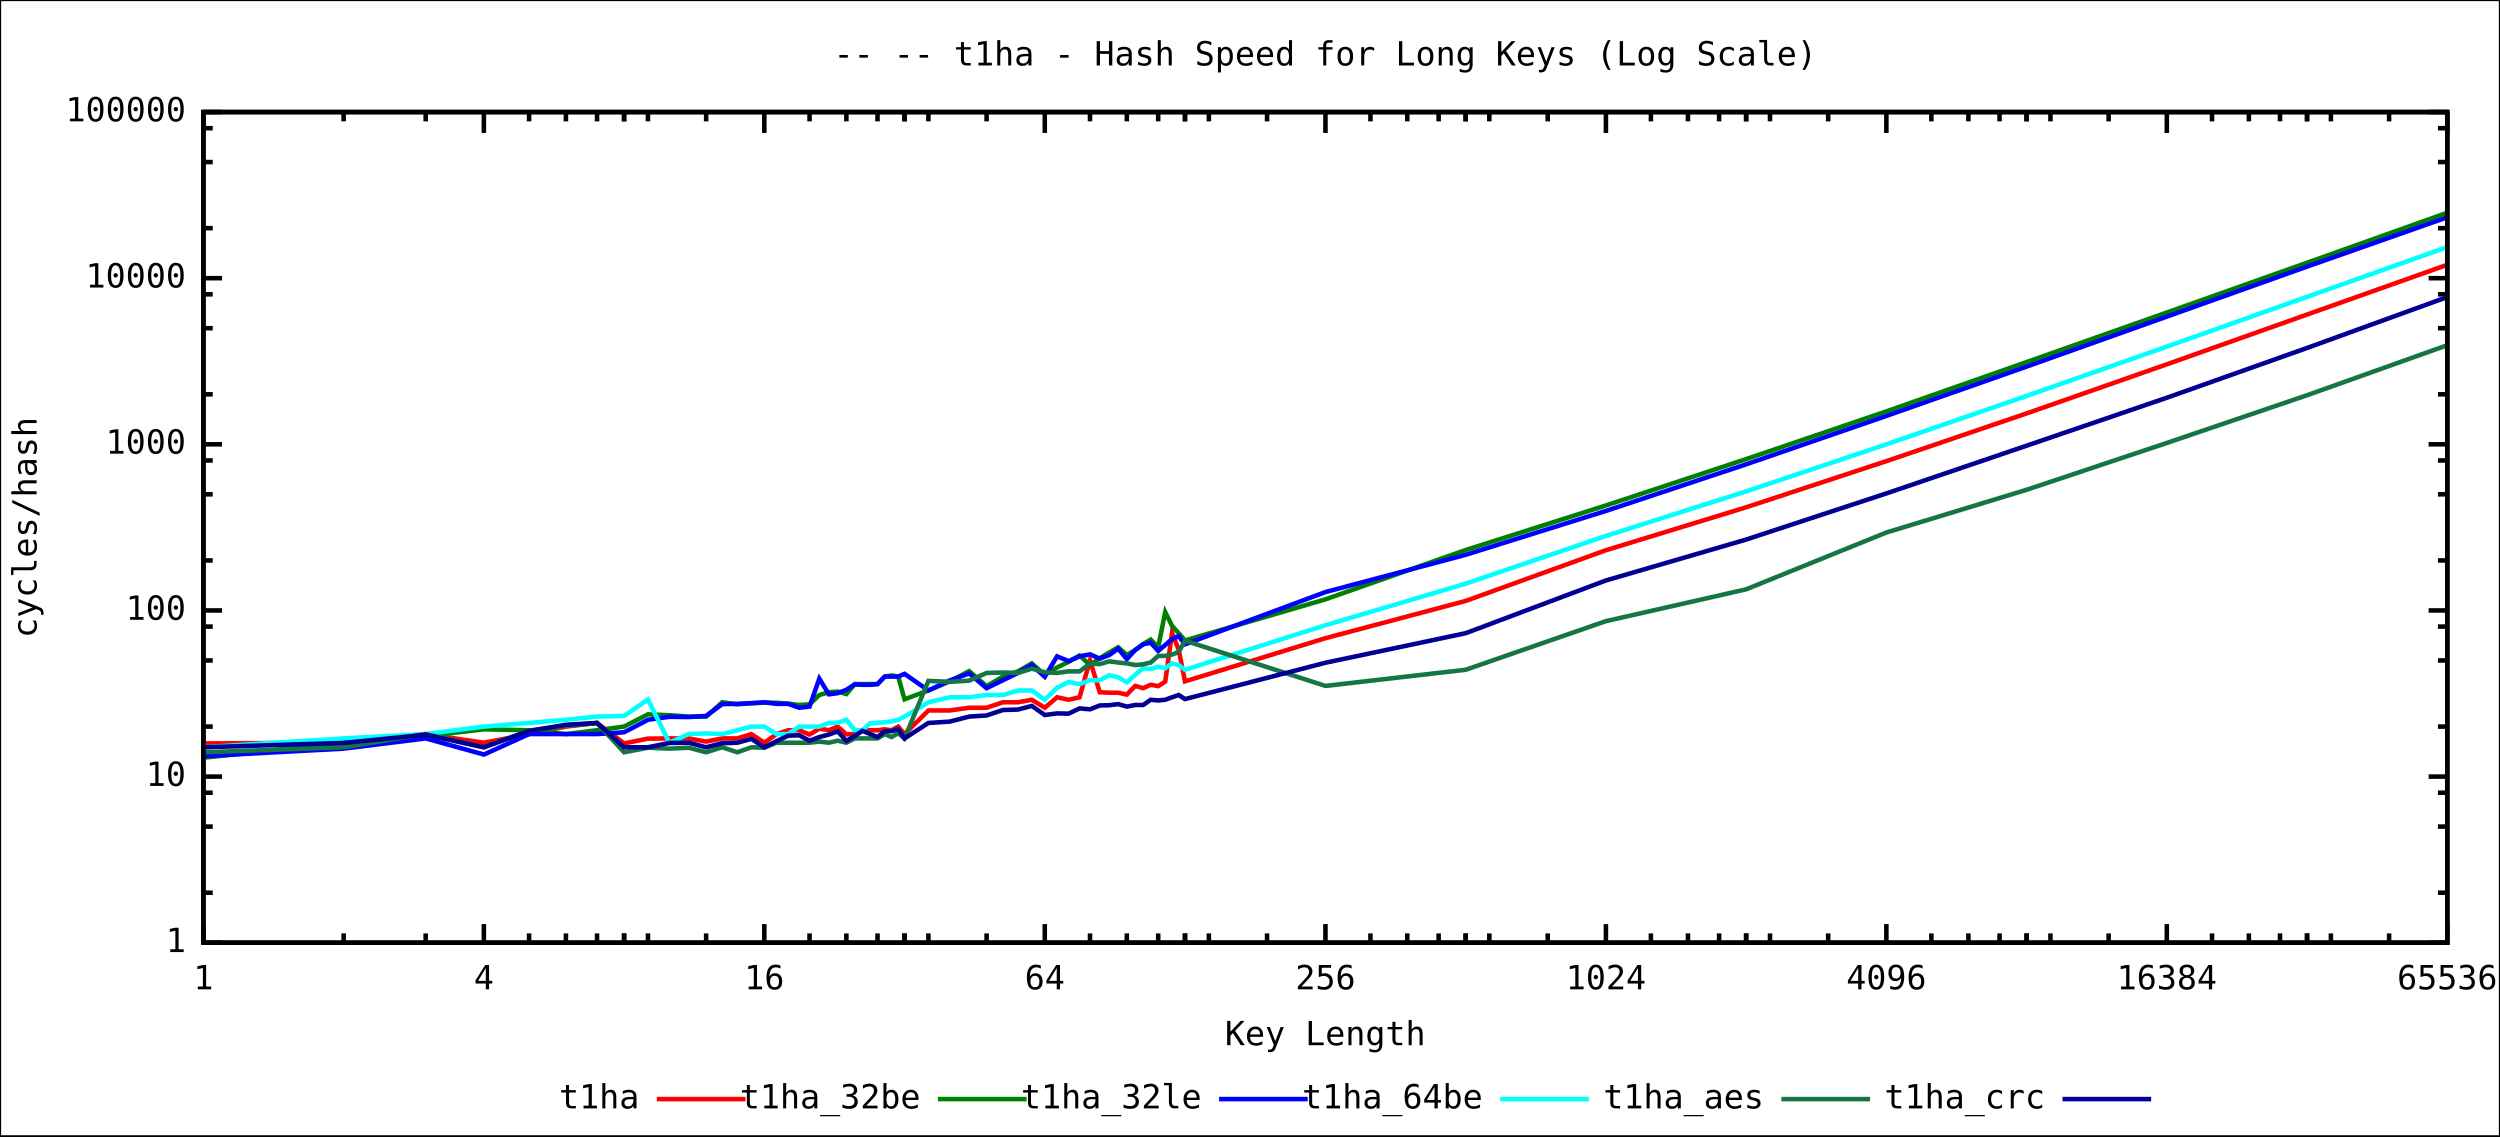
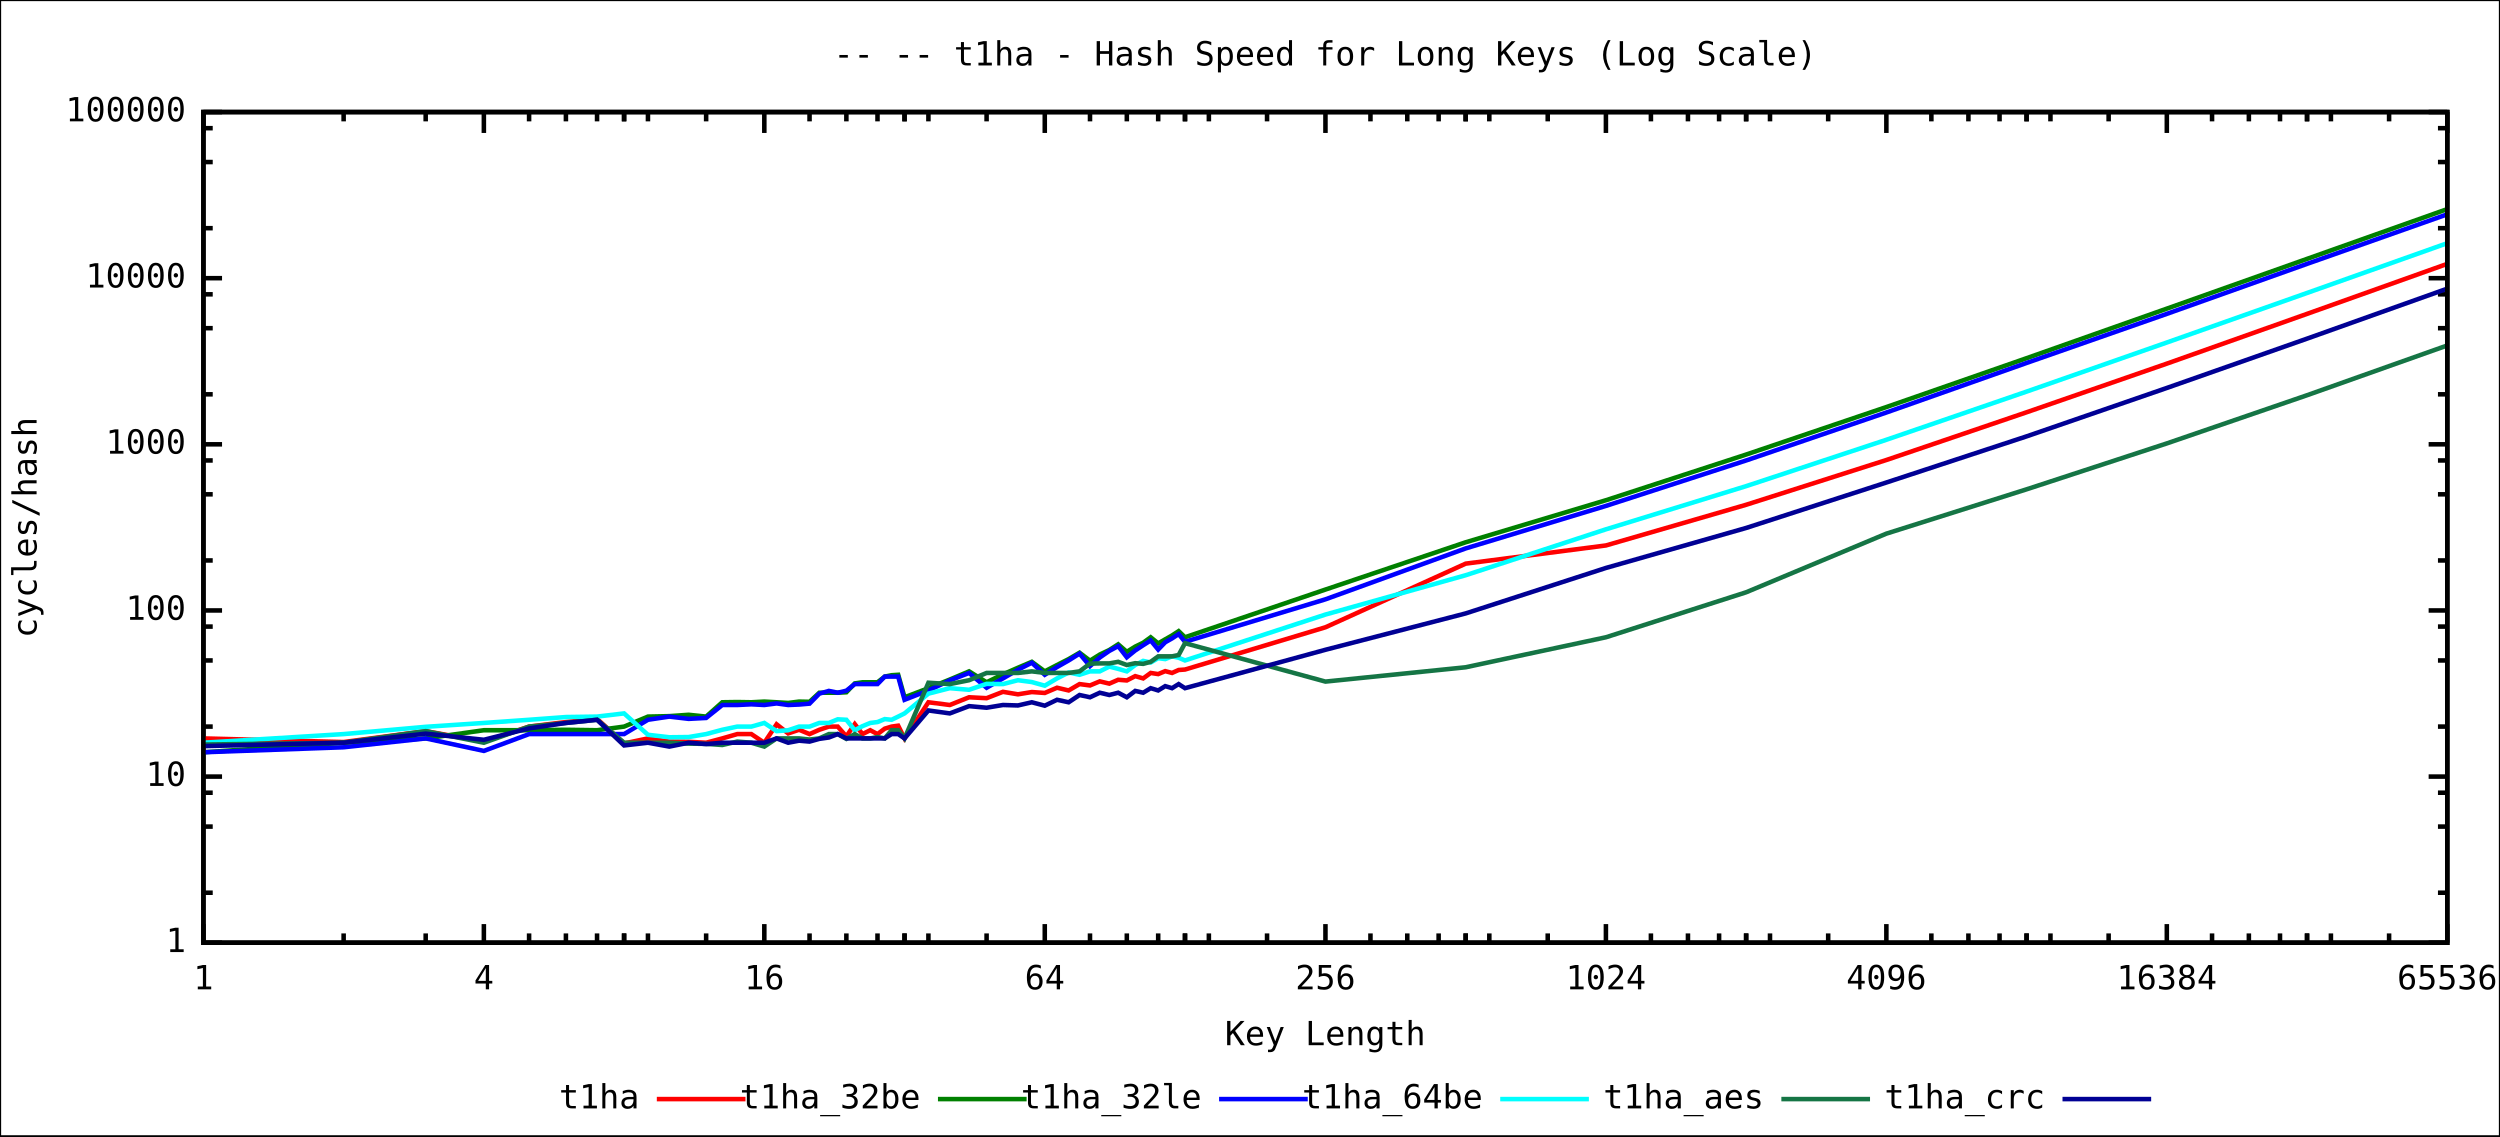
<svg xmlns="http://www.w3.org/2000/svg" xmlns:xlink="http://www.w3.org/1999/xlink" width="1100" height="500" viewBox="0 0 1100 500">
  <rect x="0" y="0" width="1100" height="500" fill="#ffffff" stroke="black" stroke-width="1" />
  <g id="gnuplot_canvas">
    <defs>
      <circle id="gpDot" r="0.5" stroke-width="0.5" />
      <path id="gpPt0" stroke-width="0.244" stroke="currentColor" d="M-1,0 h2 M0,-1 v2" />
      <path id="gpPt1" stroke-width="0.244" stroke="currentColor" d="M-1,-1 L1,1 M1,-1 L-1,1" />
      <path id="gpPt2" stroke-width="0.244" stroke="currentColor" d="M-1,0 L1,0 M0,-1 L0,1 M-1,-1 L1,1 M-1,1 L1,-1" />
      <rect id="gpPt3" stroke-width="0.244" stroke="currentColor" x="-1" y="-1" width="2" height="2" />
      <rect id="gpPt4" stroke-width="0.244" stroke="currentColor" fill="currentColor" x="-1" y="-1" width="2" height="2" />
      <circle id="gpPt5" stroke-width="0.244" stroke="currentColor" cx="0" cy="0" r="1" />
      <use xlink:href="#gpPt5" id="gpPt6" fill="currentColor" stroke="none" />
      <path id="gpPt7" stroke-width="0.244" stroke="currentColor" d="M0,-1.33 L-1.33,0.67 L1.33,0.67 z" />
      <use xlink:href="#gpPt7" id="gpPt8" fill="currentColor" stroke="none" />
      <use xlink:href="#gpPt7" id="gpPt9" stroke="currentColor" transform="rotate(180)" />
      <use xlink:href="#gpPt9" id="gpPt10" fill="currentColor" stroke="none" />
      <use xlink:href="#gpPt3" id="gpPt11" stroke="currentColor" transform="rotate(45)" />
      <use xlink:href="#gpPt11" id="gpPt12" fill="currentColor" stroke="none" />
    </defs>
    <g style="fill:none; color:white; stroke:black; stroke-width:2.00; stroke-linecap:butt; stroke-linejoin:miter">
</g>
    <g style="fill:none; color:black; stroke:currentColor; stroke-width:2.00; stroke-linecap:butt; stroke-linejoin:miter">
      <path stroke="black" d="M89.5,414.8 L97.7,414.8 M1076.8,414.8 L1068.6,414.8  h0.01" />
      <g transform="translate(81.8,418.9)" style="stroke:none; fill:black; font-family:mono; font-size:11.00pt; text-anchor:end">
        <text> 1</text>
      </g>
      <path stroke="black" d="M89.5,392.8 L93.6,392.8 M1076.8,392.8 L1072.7,392.8 M89.5,363.7 L93.6,363.7 M1076.8,363.7 L1072.7,363.7    M89.5,348.8 L93.6,348.8 M1076.8,348.8 L1072.7,348.8 M89.5,341.7 L97.7,341.7 M1076.8,341.7 L1068.6,341.7     h0.01" />
      <g transform="translate(81.8,345.8)" style="stroke:none; fill:black; font-family:mono; font-size:11.00pt; text-anchor:end">
        <text> 10</text>
      </g>
      <path stroke="black" d="M89.5,319.7 L93.6,319.7 M1076.8,319.7 L1072.7,319.7 M89.5,290.6 L93.6,290.6 M1076.8,290.6 L1072.7,290.6    M89.5,275.7 L93.6,275.7 M1076.8,275.7 L1072.7,275.7 M89.5,268.6 L97.7,268.6 M1076.8,268.6 L1068.6,268.6     h0.01" />
      <g transform="translate(81.8,272.7)" style="stroke:none; fill:black; font-family:mono; font-size:11.00pt; text-anchor:end">
        <text> 100</text>
      </g>
      <path stroke="black" d="M89.5,246.6 L93.6,246.6 M1076.8,246.6 L1072.7,246.6 M89.5,217.5 L93.6,217.5 M1076.8,217.5 L1072.7,217.5    M89.5,202.6 L93.6,202.6 M1076.8,202.6 L1072.7,202.6 M89.5,195.5 L97.7,195.5 M1076.8,195.5 L1068.6,195.5     h0.01" />
      <g transform="translate(81.8,199.6)" style="stroke:none; fill:black; font-family:mono; font-size:11.00pt; text-anchor:end">
        <text> 1000</text>
      </g>
      <path stroke="black" d="M89.5,173.5 L93.6,173.5 M1076.8,173.5 L1072.7,173.5 M89.5,144.4 L93.6,144.4 M1076.8,144.4 L1072.7,144.4    M89.5,129.5 L93.6,129.5 M1076.8,129.5 L1072.7,129.5 M89.5,122.4 L97.7,122.4 M1076.8,122.4 L1068.6,122.4     h0.01" />
      <g transform="translate(81.8,126.5)" style="stroke:none; fill:black; font-family:mono; font-size:11.00pt; text-anchor:end">
        <text> 10000</text>
      </g>
      <path stroke="black" d="M89.5,100.4 L93.6,100.4 M1076.8,100.4 L1072.7,100.4 M89.5,71.3 L93.6,71.3 M1076.8,71.3 L1072.7,71.3    M89.5,56.4 L93.6,56.4 M1076.8,56.4 L1072.7,56.4 M89.5,49.3 L97.7,49.3 M1076.8,49.3 L1068.6,49.3     h0.01" />
      <g transform="translate(81.8,53.4)" style="stroke:none; fill:black; font-family:mono; font-size:11.00pt; text-anchor:end">
        <text> 100000</text>
      </g>
      <path stroke="black" d="M89.5,414.8 L89.5,406.6 M89.5,49.3 L89.5,57.5  h0.01" />
      <g transform="translate(89.5,435.3)" style="stroke:none; fill:black; font-family:mono; font-size:11.00pt; text-anchor:middle">
        <text> 1</text>
      </g>
      <path stroke="black" d="M151.2,414.8 L151.2,410.7 M151.2,49.3 L151.2,53.4 M187.3,414.8 L187.3,410.7 M187.3,49.3 L187.3,53.4    M212.9,414.8 L212.9,410.7 M212.9,49.3 L212.9,53.4 M232.8,414.8 L232.8,410.7 M232.8,49.3 L232.8,53.4    M249.0,414.8 L249.0,410.7 M249.0,49.3 L249.0,53.4 M262.7,414.8 L262.7,410.7 M262.7,49.3 L262.7,53.4    M274.6,414.8 L274.6,410.7 M274.6,49.3 L274.6,53.4 M285.1,414.8 L285.1,410.7 M285.1,49.3 L285.1,53.4    M212.9,414.8 L212.9,406.6 M212.9,49.3 L212.9,57.5  h0.01" />
      <g transform="translate(212.9,435.3)" style="stroke:none; fill:black; font-family:mono; font-size:11.00pt; text-anchor:middle">
        <text> 4</text>
      </g>
      <path stroke="black" d="M274.6,414.8 L274.6,410.7 M274.6,49.3 L274.6,53.4 M310.7,414.8 L310.7,410.7 M310.7,49.3 L310.7,53.4    M336.3,414.8 L336.3,410.7 M336.3,49.3 L336.3,53.4 M356.2,414.8 L356.2,410.7 M356.2,49.3 L356.2,53.4    M372.4,414.8 L372.4,410.7 M372.4,49.3 L372.4,53.4 M386.1,414.8 L386.1,410.7 M386.1,49.3 L386.1,53.4    M398.0,414.8 L398.0,410.7 M398.0,49.3 L398.0,53.4 M408.5,414.8 L408.5,410.7 M408.5,49.3 L408.5,53.4    M336.3,414.8 L336.3,406.6 M336.3,49.3 L336.3,57.5  h0.01" />
      <g transform="translate(336.3,435.3)" style="stroke:none; fill:black; font-family:mono; font-size:11.00pt; text-anchor:middle">
        <text> 16</text>
      </g>
      <path stroke="black" d="M398.0,414.8 L398.0,410.7 M398.0,49.3 L398.0,53.4 M434.1,414.8 L434.1,410.7 M434.1,49.3 L434.1,53.4    M459.7,414.8 L459.7,410.7 M459.7,49.3 L459.7,53.4 M479.6,414.8 L479.6,410.7 M479.6,49.3 L479.6,53.4    M495.8,414.8 L495.8,410.7 M495.8,49.3 L495.8,53.4 M509.6,414.8 L509.6,410.7 M509.6,49.3 L509.6,53.4    M521.4,414.8 L521.4,410.7 M521.4,49.3 L521.4,53.4 M531.9,414.8 L531.9,410.7 M531.9,49.3 L531.9,53.4    M459.7,414.8 L459.7,406.6 M459.7,49.3 L459.7,57.5  h0.01" />
      <g transform="translate(459.7,435.3)" style="stroke:none; fill:black; font-family:mono; font-size:11.00pt; text-anchor:middle">
        <text> 64</text>
      </g>
      <path stroke="black" d="M521.4,414.8 L521.4,410.7 M521.4,49.3 L521.4,53.4 M557.5,414.8 L557.5,410.7 M557.5,49.3 L557.5,53.4    M583.2,414.8 L583.2,410.7 M583.2,49.3 L583.2,53.4 M603.0,414.8 L603.0,410.7 M603.0,49.3 L603.0,53.4    M619.2,414.8 L619.2,410.7 M619.2,49.3 L619.2,53.4 M633.0,414.8 L633.0,410.7 M633.0,49.3 L633.0,53.4    M644.9,414.8 L644.9,410.7 M644.9,49.3 L644.9,53.4 M655.3,414.8 L655.3,410.7 M655.3,49.3 L655.3,53.4    M583.2,414.8 L583.2,406.6 M583.2,49.3 L583.2,57.5  h0.01" />
      <g transform="translate(583.2,435.3)" style="stroke:none; fill:black; font-family:mono; font-size:11.00pt; text-anchor:middle">
        <text> 256</text>
      </g>
      <path stroke="black" d="M644.9,414.8 L644.9,410.7 M644.9,49.3 L644.9,53.4 M681.0,414.8 L681.0,410.7 M681.0,49.3 L681.0,53.4    M706.6,414.8 L706.6,410.7 M706.6,49.3 L706.6,53.4 M726.4,414.8 L726.4,410.7 M726.4,49.3 L726.4,53.4    M742.7,414.8 L742.7,410.7 M742.7,49.3 L742.7,53.4 M756.4,414.8 L756.4,410.7 M756.4,49.3 L756.4,53.4    M768.3,414.8 L768.3,410.7 M768.3,49.3 L768.3,53.4 M778.8,414.8 L778.8,410.7 M778.8,49.3 L778.8,53.4    M706.6,414.8 L706.6,406.6 M706.6,49.3 L706.6,57.5  h0.01" />
      <g transform="translate(706.6,435.3)" style="stroke:none; fill:black; font-family:mono; font-size:11.00pt; text-anchor:middle">
        <text> 1024</text>
      </g>
      <path stroke="black" d="M768.3,414.8 L768.3,410.7 M768.3,49.3 L768.3,53.4 M804.4,414.8 L804.4,410.7 M804.4,49.3 L804.4,53.4    M830.0,414.8 L830.0,410.7 M830.0,49.3 L830.0,53.4 M849.8,414.8 L849.8,410.7 M849.8,49.3 L849.8,53.4    M866.1,414.8 L866.1,410.7 M866.1,49.3 L866.1,53.4 M879.8,414.8 L879.8,410.7 M879.8,49.3 L879.8,53.4    M891.7,414.8 L891.7,410.7 M891.7,49.3 L891.7,53.4 M902.2,414.8 L902.2,410.7 M902.2,49.3 L902.2,53.4    M830.0,414.8 L830.0,406.6 M830.0,49.3 L830.0,57.5  h0.01" />
      <g transform="translate(830.0,435.3)" style="stroke:none; fill:black; font-family:mono; font-size:11.00pt; text-anchor:middle">
        <text> 4096</text>
      </g>
      <path stroke="black" d="M891.7,414.8 L891.7,410.7 M891.7,49.3 L891.7,53.4 M927.8,414.8 L927.8,410.7 M927.8,49.3 L927.8,53.4    M953.4,414.8 L953.4,410.7 M953.4,49.3 L953.4,53.4 M973.3,414.8 L973.3,410.7 M973.3,49.3 L973.3,53.4    M989.5,414.8 L989.5,410.7 M989.5,49.3 L989.5,53.4 M1003.2,414.8 L1003.2,410.7 M1003.2,49.3 L1003.2,53.4    M1015.1,414.8 L1015.1,410.7 M1015.1,49.3 L1015.1,53.4 M1025.6,414.8 L1025.6,410.7 M1025.6,49.3 L1025.6,53.4    M953.4,414.8 L953.4,406.6 M953.4,49.3 L953.4,57.5  h0.01" />
      <g transform="translate(953.4,435.3)" style="stroke:none; fill:black; font-family:mono; font-size:11.00pt; text-anchor:middle">
        <text> 16384</text>
      </g>
      <path stroke="black" d="M1015.1,414.8 L1015.1,410.7 M1015.1,49.3 L1015.1,53.4 M1051.2,414.8 L1051.2,410.7 M1051.2,49.3 L1051.2,53.4    M1076.8,414.8 L1076.8,410.7 M1076.8,49.3 L1076.8,53.4 M1076.8,414.8 L1076.8,406.6 M1076.8,49.3 L1076.8,57.5     h0.01" />
      <g transform="translate(1076.8,435.3)" style="stroke:none; fill:black; font-family:mono; font-size:11.00pt; text-anchor:middle">
        <text> 65536</text>
      </g>
      <path stroke="black" d="M89.5,49.3 L89.5,414.8 L1076.8,414.8 L1076.8,49.3 L89.5,49.3 Z  h0.01" />
      <g transform="translate(16.1,232.1) rotate(270)" style="stroke:none; fill:black; font-family:mono; font-size:11.00pt; text-anchor:middle">
        <text>cycles/hash</text>
      </g>
      <g transform="translate(583.1,459.9)" style="stroke:none; fill:black; font-family:mono; font-size:11.00pt; text-anchor:middle">
        <text>Key Length</text>
      </g>
      <g transform="translate(583.1,28.8)" style="stroke:none; fill:black; font-family:mono; font-size:11.00pt; text-anchor:middle">
        <text>
          <a href="t1ha.short.svg">--</a>
          <a href="t1ha.medium.svg">--</a> t1ha - Hash Speed for Long Keys (Log Scale)</text>
      </g>
    </g>
    <g id="t1ha">
      <g style="fill:none; color:red; stroke:currentColor; stroke-width:2.00; stroke-linecap:butt; stroke-linejoin:miter">
        <g visibility="visible">
          <g transform="translate(281.3,487.7)" style="stroke:none; fill:black; font-family:mono; font-size:11.00pt; text-anchor:end">
            <text>t1ha</text>
          </g>
          <path d="M289.0,483.6 L328.0,483.6  h0.01" />
        </g>
-         <path d="M89.5,327.1 L151.2,326.8 L187.3,323.0 L212.9,326.8 L232.8,323.0 L249.0,319.7 L262.7,318.1 L274.6,327.1    L285.1,325.0 L294.5,324.9 L303.0,324.9 L310.7,326.3 L317.8,324.9 L324.4,324.9 L330.6,323.0 L336.3,326.8    L341.7,323.0 L346.8,321.3 L351.6,321.3 L356.2,323.2 L360.5,320.6 L364.7,321.3 L368.6,319.7 L372.4,323.1    L376.1,323.0 L379.5,321.3 L382.9,321.3 L386.1,321.3 L389.3,320.9 L392.3,321.3 L395.2,319.7 L398.0,323.0    L408.5,312.6 L417.9,312.6 L426.4,311.4 L434.1,311.4 L441.3,309.0 L447.9,309.0 L454.0,307.9 L459.7,311.4    L465.1,306.8 L470.2,307.9 L475.0,306.8 L479.6,290.6 L483.9,304.6 L488.1,304.8 L492.0,304.8 L495.8,305.6    L499.5,301.8 L503.0,302.8 L506.3,301.3 L509.6,301.9 L512.7,299.9 L515.7,278.5 L518.6,285.8 L521.4,299.8    L583.2,280.8 L644.9,264.4 L706.6,242.1 L768.3,223.2 L830.0,202.9 L891.7,181.9 L953.4,160.3 L1015.1,138.4    L1076.8,116.5  h0.01" />
+         <path d="M89.5,324.9 L151.2,326.5 L187.3,321.7 L212.9,326.3 L232.8,319.7 L249.0,317.7 L262.7,316.3 L274.6,327.1    L285.1,324.9 L294.5,326.3 L303.0,326.4 L310.7,326.8 L317.8,324.9 L324.4,323.0 L330.6,323.0 L336.3,326.8    L341.7,318.7 L346.8,322.7 L351.6,321.1 L356.2,323.0 L360.5,321.1 L364.7,319.7 L368.6,319.7 L372.4,324.0    L376.1,318.6 L379.5,323.0 L382.9,321.3 L386.1,323.0 L389.3,320.6 L392.3,319.7 L395.2,319.3 L398.0,324.9    L408.5,309.0 L417.9,310.2 L426.4,306.8 L434.1,307.2 L441.3,304.4 L447.9,305.5 L454.0,304.5 L459.7,304.9    L465.1,302.6 L470.2,303.8 L475.0,301.0 L479.6,301.6 L483.9,299.8 L488.1,300.8 L492.0,299.1 L495.8,299.4    L499.5,297.5 L503.0,298.5 L506.3,296.1 L509.6,296.6 L512.7,295.3 L515.7,296.1 L518.6,294.8 L521.4,294.6    L583.2,276.0 L644.9,248.0 L706.6,240.0 L768.3,222.1 L830.0,202.4 L891.7,181.4 L953.4,160.0 L1015.1,138.1    L1076.8,116.1  h0.01" />
      </g>
    </g>
    <g id="t1ha_32be">
      <g style="fill:none; color:green; stroke:currentColor; stroke-width:2.00; stroke-linecap:butt; stroke-linejoin:miter">
        <g visibility="visible">
          <g transform="translate(405.0,487.7)" style="stroke:none; fill:black; font-family:mono; font-size:11.00pt; text-anchor:end">
            <text>t1ha_32be</text>
          </g>
          <path d="M412.7,483.6 L451.7,483.6  h0.01" />
        </g>
-         <path d="M89.5,333.4 L151.2,326.8 L187.3,323.9 L212.9,320.9 L232.8,321.3 L249.0,323.0 L262.7,321.3 L274.6,319.7    L285.1,314.3 L294.5,314.7 L303.0,315.3 L310.7,315.3 L317.8,309.0 L324.4,309.9 L330.6,309.4 L336.3,309.2    L341.7,309.2 L346.8,309.6 L351.6,310.2 L356.2,309.9 L360.5,305.8 L364.7,304.6 L368.6,304.3 L372.4,305.4    L376.1,301.0 L379.5,301.0 L382.9,301.0 L386.1,301.0 L389.3,297.7 L392.3,297.2 L395.2,297.7 L398.0,307.7    L408.5,303.8 L417.9,299.8 L426.4,295.3 L434.1,301.9 L441.3,297.7 L447.9,295.4 L454.0,291.9 L459.7,296.9    L465.1,293.7 L470.2,291.2 L475.0,288.4 L479.6,292.6 L483.9,289.6 L488.1,287.1 L492.0,284.8 L495.8,288.2    L499.5,286.0 L503.0,283.4 L506.3,281.4 L509.6,284.8 L512.7,269.3 L515.7,275.4 L518.6,278.6 L521.4,281.8    L583.2,263.7 L644.9,242.0 L706.6,222.4 L768.3,202.0 L830.0,181.0 L891.7,159.3 L953.4,137.5 L1015.1,115.6    L1076.8,93.6  h0.01" />
+         <path d="M89.5,331.0 L151.2,326.8 L187.3,324.9 L212.9,321.3 L232.8,321.3 L249.0,321.1 L262.7,321.3 L274.6,319.7    L285.1,315.3 L294.5,315.1 L303.0,314.5 L310.7,315.3 L317.8,309.0 L324.4,308.9 L330.6,309.0 L336.3,308.7    L341.7,309.0 L346.8,309.3 L351.6,308.7 L356.2,308.8 L360.5,304.8 L364.7,304.8 L368.6,304.8 L372.4,304.6    L376.1,300.7 L379.5,300.2 L382.9,300.2 L386.1,300.2 L389.3,297.7 L392.3,297.1 L395.2,296.9 L398.0,306.8    L408.5,302.8 L417.9,299.0 L426.4,295.4 L434.1,300.2 L441.3,296.7 L447.9,293.8 L454.0,291.2 L459.7,295.4    L465.1,292.6 L470.2,290.0 L475.0,287.2 L479.6,290.7 L483.9,288.0 L488.1,286.0 L492.0,283.5 L495.8,286.8    L499.5,284.5 L503.0,282.8 L506.3,280.4 L509.6,283.1 L512.7,281.3 L515.7,279.6 L518.6,277.7 L521.4,280.4    L583.2,259.4 L644.9,238.6 L706.6,220.1 L768.3,200.0 L830.0,179.1 L891.7,157.6 L953.4,135.8 L1015.1,113.9    L1076.8,92.0  h0.01" />
      </g>
    </g>
    <g id="t1ha_32le">
      <g style="fill:none; color:blue; stroke:currentColor; stroke-width:2.00; stroke-linecap:butt; stroke-linejoin:miter">
        <g visibility="visible">
          <g transform="translate(528.7,487.7)" style="stroke:none; fill:black; font-family:mono; font-size:11.00pt; text-anchor:end">
            <text>t1ha_32le</text>
          </g>
          <path d="M536.4,483.6 L575.4,483.6  h0.01" />
        </g>
-         <path d="M89.5,332.7 L151.2,329.4 L187.3,324.9 L212.9,332.0 L232.8,323.0 L249.0,323.0 L262.7,323.0 L274.6,322.2    L285.1,316.7 L294.5,315.4 L303.0,315.5 L310.7,315.0 L317.8,309.8 L324.4,309.7 L330.6,309.4 L336.3,309.0    L341.7,309.7 L346.8,309.7 L351.6,311.4 L356.2,310.9 L360.5,298.6 L364.7,305.5 L368.6,305.0 L372.4,303.5    L376.1,301.1 L379.5,301.3 L382.9,301.3 L386.1,301.0 L389.3,297.7 L392.3,297.7 L395.2,297.7 L398.0,296.5    L408.5,303.8 L417.9,299.4 L426.4,296.3 L434.1,302.8 L441.3,299.3 L447.9,296.1 L454.0,292.6 L459.7,297.8    L465.1,288.8 L470.2,290.9 L475.0,288.8 L479.6,287.9 L483.9,289.8 L488.1,288.2 L492.0,285.4 L495.8,290.0    L499.5,286.0 L503.0,283.5 L506.3,282.8 L509.6,286.4 L512.7,283.8 L515.7,281.2 L518.6,279.9 L521.4,283.5    L583.2,260.5 L644.9,244.1 L706.6,224.8 L768.3,204.3 L830.0,183.0 L891.7,161.3 L953.4,139.3 L1015.1,117.3    L1076.8,95.6  h0.01" />
+         <path d="M89.5,331.0 L151.2,328.8 L187.3,324.9 L212.9,330.4 L232.8,323.0 L249.0,323.0 L262.7,323.0 L274.6,323.0    L285.1,316.7 L294.5,315.3 L303.0,316.3 L310.7,315.9 L317.8,310.2 L324.4,310.2 L330.6,309.9 L336.3,310.2    L341.7,309.5 L346.8,310.2 L351.6,310.0 L356.2,309.6 L360.5,305.2 L364.7,304.0 L368.6,304.8 L372.4,303.9    L376.1,301.0 L379.5,301.0 L382.9,301.0 L386.1,301.0 L389.3,297.7 L392.3,297.7 L395.2,297.7 L398.0,307.9    L408.5,303.8 L417.9,299.4 L426.4,296.1 L434.1,302.6 L441.3,298.5 L447.9,294.7 L454.0,291.6 L459.7,296.9    L465.1,293.5 L470.2,290.6 L475.0,287.6 L479.6,293.1 L483.9,289.3 L488.1,286.4 L492.0,284.3 L495.8,289.2    L499.5,286.2 L503.0,283.9 L506.3,281.8 L509.6,285.8 L512.7,282.6 L515.7,280.9 L518.6,279.0 L521.4,282.4    L583.2,263.7 L644.9,241.3 L706.6,222.6 L768.3,202.6 L830.0,181.5 L891.7,159.7 L953.4,138.1 L1015.1,116.1    L1076.8,94.3  h0.01" />
      </g>
    </g>
    <g id="t1ha_64be">
      <g style="fill:none; color:cyan; stroke:currentColor; stroke-width:2.00; stroke-linecap:butt; stroke-linejoin:miter">
        <g visibility="visible">
          <g transform="translate(652.4,487.7)" style="stroke:none; fill:black; font-family:mono; font-size:11.00pt; text-anchor:end">
            <text>t1ha_64be</text>
          </g>
          <path d="M660.1,483.6 L699.1,483.6  h0.01" />
        </g>
-         <path d="M89.5,328.8 L151.2,324.9 L187.3,323.0 L212.9,319.7 L232.8,318.1 L249.0,316.7 L262.7,315.3 L274.6,315.0    L285.1,307.8 L294.5,326.8 L303.0,323.0 L310.7,322.7 L317.8,323.0 L324.4,321.3 L330.6,319.7 L336.3,319.7    L341.7,323.0 L346.8,323.0 L351.6,319.7 L356.2,319.7 L360.5,319.7 L364.7,318.1 L368.6,318.0 L372.4,316.7    L376.1,321.3 L379.5,321.3 L382.9,318.2 L386.1,318.1 L389.3,317.8 L392.3,317.4 L395.2,316.7 L398.0,315.3    L408.5,309.0 L417.9,306.8 L426.4,306.8 L434.1,305.8 L441.3,305.8 L447.9,303.8 L454.0,303.8 L459.7,307.9    L465.1,302.6 L470.2,300.1 L475.0,301.0 L479.6,299.3 L483.9,299.3 L488.1,297.1 L492.0,298.0 L495.8,300.2    L499.5,296.9 L503.0,294.0 L506.3,294.4 L509.6,293.3 L512.7,294.0 L515.7,291.9 L518.6,292.6 L521.4,294.7    L583.2,275.1 L644.9,256.8 L706.6,235.8 L768.3,216.2 L830.0,195.5 L891.7,174.2 L953.4,152.5 L1015.1,130.6    L1076.8,108.7  h0.01" />
+         <path d="M89.5,326.8 L151.2,323.0 L187.3,319.8 L212.9,318.1 L232.8,316.7 L249.0,315.5 L262.7,315.3 L274.6,313.9    L285.1,323.3 L294.5,324.4 L303.0,324.3 L310.7,323.0 L317.8,321.1 L324.4,319.7 L330.6,319.7 L336.3,318.1    L341.7,321.7 L346.8,321.3 L351.6,319.7 L356.2,319.7 L360.5,318.1 L364.7,318.1 L368.6,316.5 L372.4,316.7    L376.1,321.3 L379.5,319.5 L382.9,318.1 L386.1,317.7 L389.3,316.4 L392.3,316.7 L395.2,315.3 L398.0,313.9    L408.5,305.2 L417.9,302.8 L426.4,303.5 L434.1,300.9 L441.3,301.0 L447.9,299.3 L454.0,300.1 L459.7,301.7    L465.1,298.5 L470.2,295.9 L475.0,296.9 L479.6,295.4 L483.9,295.4 L488.1,293.3 L492.0,294.3 L495.8,295.4    L499.5,292.6 L503.0,290.8 L506.3,291.5 L509.6,289.6 L512.7,290.0 L515.7,288.8 L518.6,289.4 L521.4,290.6    L583.2,270.4 L644.9,253.1 L706.6,232.9 L768.3,213.9 L830.0,193.5 L891.7,172.3 L953.4,150.7 L1015.1,128.9    L1076.8,107.0  h0.01" />
      </g>
    </g>
    <g id="t1ha_aes">
      <g style="fill:none; color:#157545; stroke:currentColor; stroke-width:2.00; stroke-linecap:butt; stroke-linejoin:miter">
        <g visibility="visible">
          <g transform="translate(776.1,487.7)" style="stroke:none; fill:black; font-family:mono; font-size:11.00pt; text-anchor:end">
            <text>t1ha_aes</text>
          </g>
          <path d="M783.8,483.6 L822.8,483.6  h0.01" />
        </g>
-         <path d="M89.5,331.0 L151.2,328.8 L187.3,323.0 L212.9,328.8 L232.8,321.5 L249.0,319.4 L262.7,318.1 L274.6,331.0    L285.1,329.0 L294.5,329.4 L303.0,329.0 L310.7,331.0 L317.8,328.8 L324.4,331.0 L330.6,328.8 L336.3,329.0    L341.7,326.8 L346.8,326.8 L351.6,326.8 L356.2,326.8 L360.5,326.3 L364.7,326.8 L368.6,325.9 L372.4,326.8    L376.1,324.9 L379.5,324.9 L382.9,324.9 L386.1,324.9 L389.3,323.0 L392.3,324.3 L395.2,322.6 L398.0,324.9    L408.5,299.6 L417.9,300.0 L426.4,299.5 L434.1,296.1 L441.3,295.9 L447.9,296.1 L454.0,294.2 L459.7,295.8    L465.1,296.1 L470.2,295.4 L475.0,295.4 L479.6,292.0 L483.9,292.2 L488.1,291.0 L492.0,291.5 L495.8,291.9    L499.5,292.6 L503.0,292.3 L506.3,291.5 L509.6,288.6 L512.7,288.6 L515.7,288.0 L518.6,286.9 L521.4,281.9    L583.2,301.8 L644.9,294.7 L706.6,273.3 L768.3,259.3 L830.0,234.3 L891.7,215.5 L953.4,194.9 L1015.1,173.9    L1076.8,151.9  h0.01" />
+         <path d="M89.5,327.6 L151.2,326.8 L187.3,321.7 L212.9,326.8 L232.8,319.7 L249.0,318.1 L262.7,316.7 L274.6,326.8    L285.1,326.8 L294.5,326.8 L303.0,327.2 L310.7,327.3 L317.8,327.8 L324.4,326.3 L330.6,326.8 L336.3,328.5    L341.7,324.9 L346.8,324.9 L351.6,324.9 L356.2,325.4 L360.5,324.9 L364.7,323.0 L368.6,323.0 L372.4,325.1    L376.1,323.0 L379.5,324.9 L382.9,324.9 L386.1,324.3 L389.3,324.9 L392.3,321.3 L395.2,321.3 L398.0,324.9    L408.5,300.4 L417.9,301.0 L426.4,299.3 L434.1,296.1 L441.3,296.1 L447.9,296.1 L454.0,295.4 L459.7,296.1    L465.1,296.1 L470.2,296.1 L475.0,295.4 L479.6,292.0 L483.9,291.9 L488.1,291.9 L492.0,291.2 L495.8,292.6    L499.5,291.8 L503.0,292.1 L506.3,291.2 L509.6,288.8 L512.7,288.8 L515.7,288.8 L518.6,288.2 L521.4,283.0    L583.2,299.9 L644.9,293.6 L706.6,280.4 L768.3,260.6 L830.0,234.8 L891.7,215.3 L953.4,195.1 L1015.1,173.9    L1076.8,152.0  h0.01" />
      </g>
    </g>
    <g id="t1ha_crc">
      <g style="fill:none; color:#000094; stroke:currentColor; stroke-width:2.00; stroke-linecap:butt; stroke-linejoin:miter">
        <g visibility="visible">
          <g transform="translate(899.8,487.7)" style="stroke:none; fill:black; font-family:mono; font-size:11.00pt; text-anchor:end">
            <text>t1ha_crc</text>
          </g>
          <path d="M907.5,483.6 L946.5,483.6  h0.01" />
        </g>
-         <path d="M89.5,328.8 L151.2,326.9 L187.3,323.3 L212.9,328.8 L232.8,321.6 L249.0,318.9 L262.7,318.1 L274.6,328.8    L285.1,328.8 L294.5,326.9 L303.0,326.8 L310.7,328.8 L317.8,327.0 L324.4,326.8 L330.6,325.1 L336.3,328.8    L341.7,326.1 L346.8,323.7 L351.6,323.5 L356.2,325.9 L360.5,324.3 L364.7,323.2 L368.6,321.8 L372.4,326.0    L376.1,323.8 L379.5,321.6 L382.9,323.0 L386.1,324.3 L389.3,321.7 L392.3,321.7 L395.2,320.8 L398.0,324.9    L408.5,318.1 L417.9,317.5 L426.4,315.3 L434.1,314.8 L441.3,312.4 L447.9,312.2 L454.0,310.6 L459.7,314.6    L465.1,313.9 L470.2,314.0 L475.0,311.7 L479.6,312.1 L483.9,310.4 L488.1,310.3 L492.0,309.8 L495.8,310.9    L499.5,310.2 L503.0,310.2 L506.3,307.9 L509.6,308.2 L512.7,307.9 L515.7,306.8 L518.6,305.8 L521.4,307.6    L583.2,291.6 L644.9,278.6 L706.6,255.4 L768.3,237.4 L830.0,217.1 L891.7,196.1 L953.4,175.0 L1015.1,153.1    L1076.8,130.7  h0.01" />
+         <path d="M89.5,328.3 L151.2,326.8 L187.3,322.8 L212.9,325.5 L232.8,320.5 L249.0,318.1 L262.7,316.7 L274.6,328.0    L285.1,326.8 L294.5,328.5 L303.0,326.8 L310.7,327.4 L317.8,326.8 L324.4,326.8 L330.6,326.8 L336.3,326.8    L341.7,324.9 L346.8,326.8 L351.6,325.9 L356.2,326.3 L360.5,325.1 L364.7,324.5 L368.6,323.0 L372.4,324.9    L376.1,324.9 L379.5,324.9 L382.9,324.9 L386.1,324.9 L389.3,324.9 L392.3,323.0 L395.2,323.0 L398.0,324.9    L408.5,312.6 L417.9,313.9 L426.4,310.7 L434.1,311.4 L441.3,310.2 L447.9,310.4 L454.0,309.0 L459.7,310.5    L465.1,307.9 L470.2,309.0 L475.0,305.8 L479.6,306.8 L483.9,304.8 L488.1,305.8 L492.0,304.8 L495.8,306.8    L499.5,304.0 L503.0,304.8 L506.3,302.8 L509.6,303.8 L512.7,301.9 L515.7,302.8 L518.6,301.0 L521.4,302.8    L583.2,285.9 L644.9,269.9 L706.6,249.9 L768.3,232.3 L830.0,212.3 L891.7,192.0 L953.4,170.7 L1015.1,149.0    L1076.8,127.0  h0.01" />
      </g>
    </g>
    <g style="fill:none; color:black; stroke:currentColor; stroke-width:2.00; stroke-linecap:butt; stroke-linejoin:miter">
      <path stroke="black" d="M89.5,49.3 L89.5,414.8 L1076.8,414.8 L1076.8,49.3 L89.5,49.3 Z  h0.01" />
    </g>
  </g>
  <text id="coord_text" text-anchor="start" pointer-events="none" font-size="12" font-family="Arial" visibility="hidden"> </text>
</svg>
